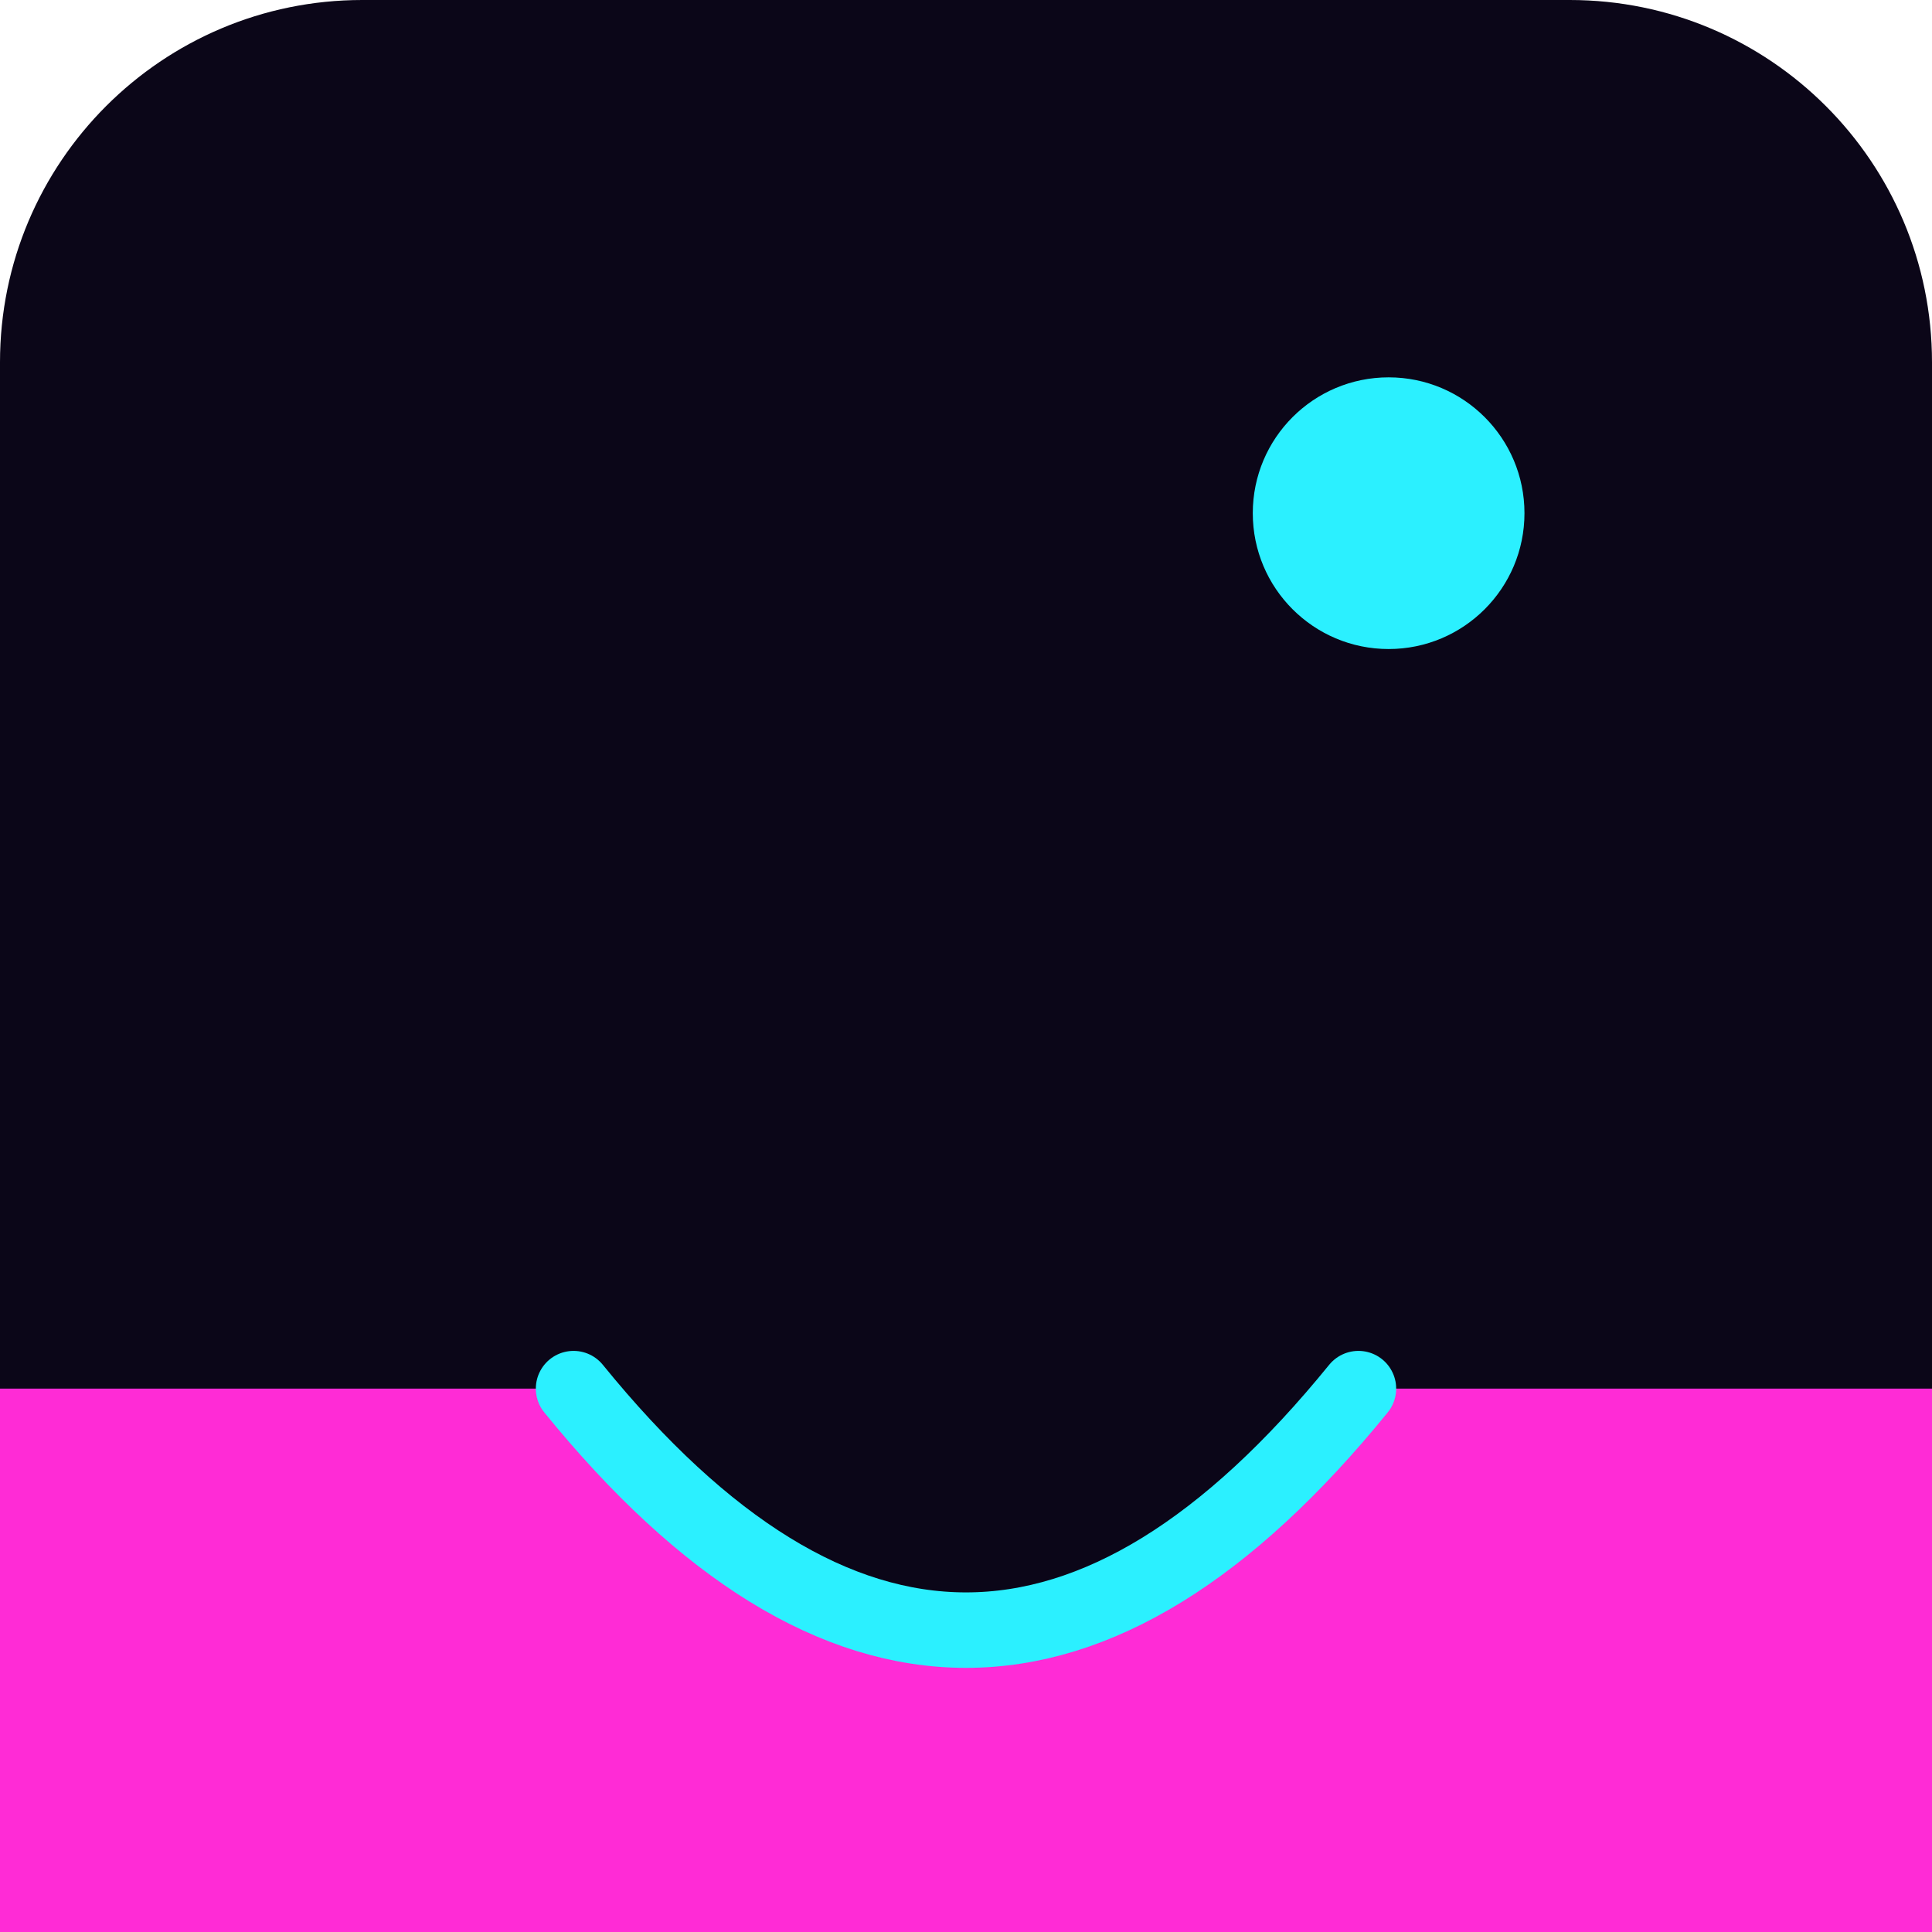
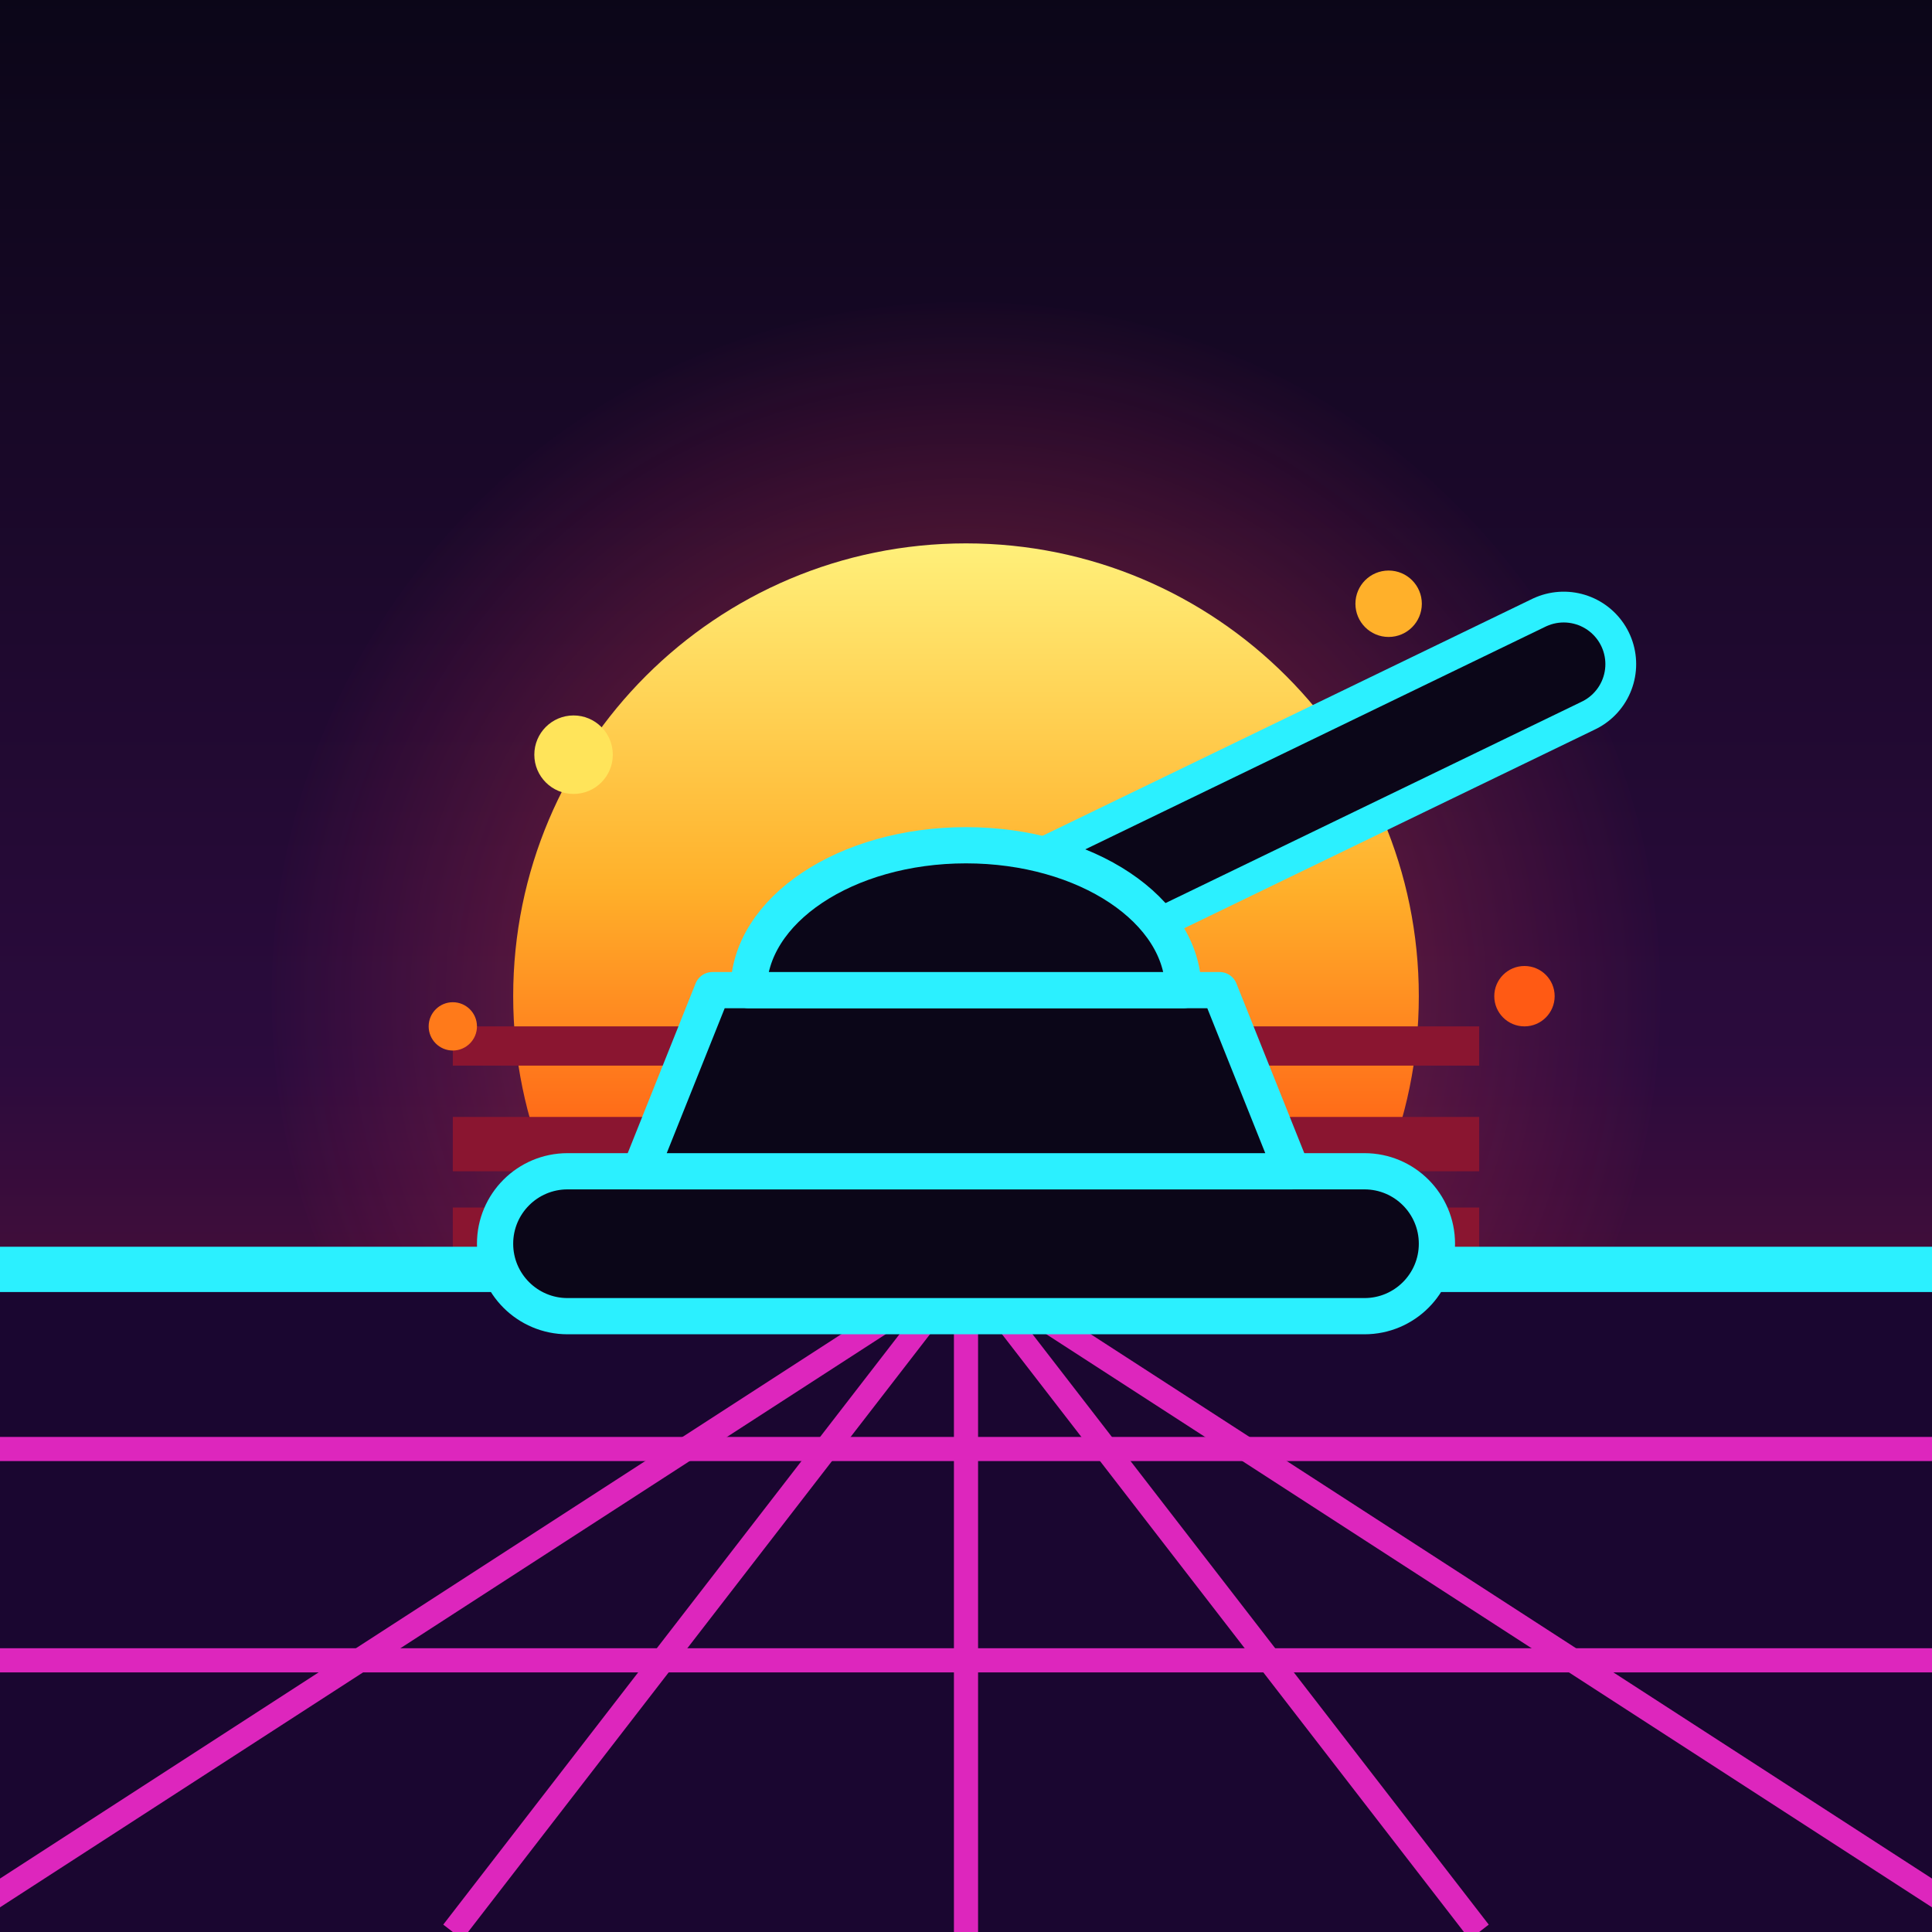
<svg xmlns="http://www.w3.org/2000/svg" width="128" height="128" viewBox="0 0 128 128">
-   <rect width="128" height="128" rx="24" fill="#0b0618" />
-   <path d="M0 92 L38 92 Q64 124 90 92 L128 92 L128 128 L0 128 Z" fill="#ff2bd6" />
-   <path d="M38 92 Q64 124 90 92" fill="none" stroke="#2bf0ff" stroke-width="5" stroke-linecap="round" />
-   <circle cx="92" cy="34" r="9" fill="#2bf0ff" />
+   <defs>
+     <linearGradient id="sky" x1="0" y1="0" x2="0" y2="1">
+       <stop offset="0" stop-color="#0b0618" />
+       <stop offset="0.55" stop-color="#2b0b3d" />
+       <stop offset="1" stop-color="#8a1530" />
+     </linearGradient>
+     <linearGradient id="sun" x1="0" y1="0" x2="0" y2="1">
+       <stop offset="0" stop-color="#fff07a" />
+       <stop offset="0.38" stop-color="#ffb02a" />
+       <stop offset="0.7" stop-color="#ff5a14" />
+       <stop offset="1" stop-color="#d4102a" />
+     </linearGradient>
+     <radialGradient id="halo" cx="0.5" cy="0.5" r="0.5">
+       <stop offset="0" stop-color="#ff6a1a" stop-opacity="0.55" />
+       <stop offset="1" stop-color="#ff2b6a" stop-opacity="0" />
+     </radialGradient>
+     <clipPath id="above">
+       <rect x="0" y="0" width="128" height="84" />
+     </clipPath>
+   </defs>
+   <rect width="128" height="128" fill="url(#sky)" />
+   <circle cx="64" cy="66" r="46" fill="url(#halo)" clip-path="url(#above)" />
+   <g clip-path="url(#above)">
+     <circle cx="64" cy="66" r="30" fill="url(#sun)" />
+     <rect x="30" y="68" width="68" height="2.6" fill="#8a1530" />
+     <rect x="30" y="74" width="68" height="3.6" fill="#8a1530" />
+     <rect x="30" y="80" width="68" height="4.6" fill="#8a1530" />
+   </g>
+   <rect y="84" width="128" height="44" fill="#1a0630" />
+   <g stroke="#ff2bd6" stroke-width="1.6" opacity="0.85" fill="none">
+     <path d="M64 84 L64 128 M64 84 L30 128 M64 84 L98 128 M64 84 L-4 128 M64 84 L132 128" />
+     <path d="M0 96 H128 M0 110 H128" />
+   </g>
+   <rect y="82.6" width="128" height="3" fill="#2bf0ff" />
+   <g stroke-linejoin="round" stroke-linecap="round" transform="translate(64 86) scale(1.2) translate(-64 -86)">
+     <path d="M66 66 L97 51" stroke="#2bf0ff" stroke-width="8" />
+     <path d="M66 66 L97 51" stroke="#0b0618" stroke-width="4.6" />
+     <path d="M42 87 H86 a4 4 0 0 0 4 -4 a4 4 0 0 0 -4 -4 H42 a4 4 0 0 0 -4 4 a4 4 0 0 0 4 4 Z" fill="#0b0618" stroke="#2bf0ff" stroke-width="2" />
+     <path d="M46 79 L50 69 H78 L82 79 Z" fill="#0b0618" stroke="#2bf0ff" stroke-width="2" />
+     <path d="M52 69 a12 8 0 0 1 24 0 Z" fill="#0b0618" stroke="#2bf0ff" stroke-width="2" />
+   </g>
+   <circle cx="38" cy="50" r="2.6" fill="#ffe45a" />
+   <circle cx="92" cy="40" r="2.2" fill="#ffb02a" />
+   <circle cx="101" cy="66" r="2" fill="#ff5a14" />
+   <circle cx="30" cy="68" r="1.6" fill="#ff7a1a" />
</svg>
